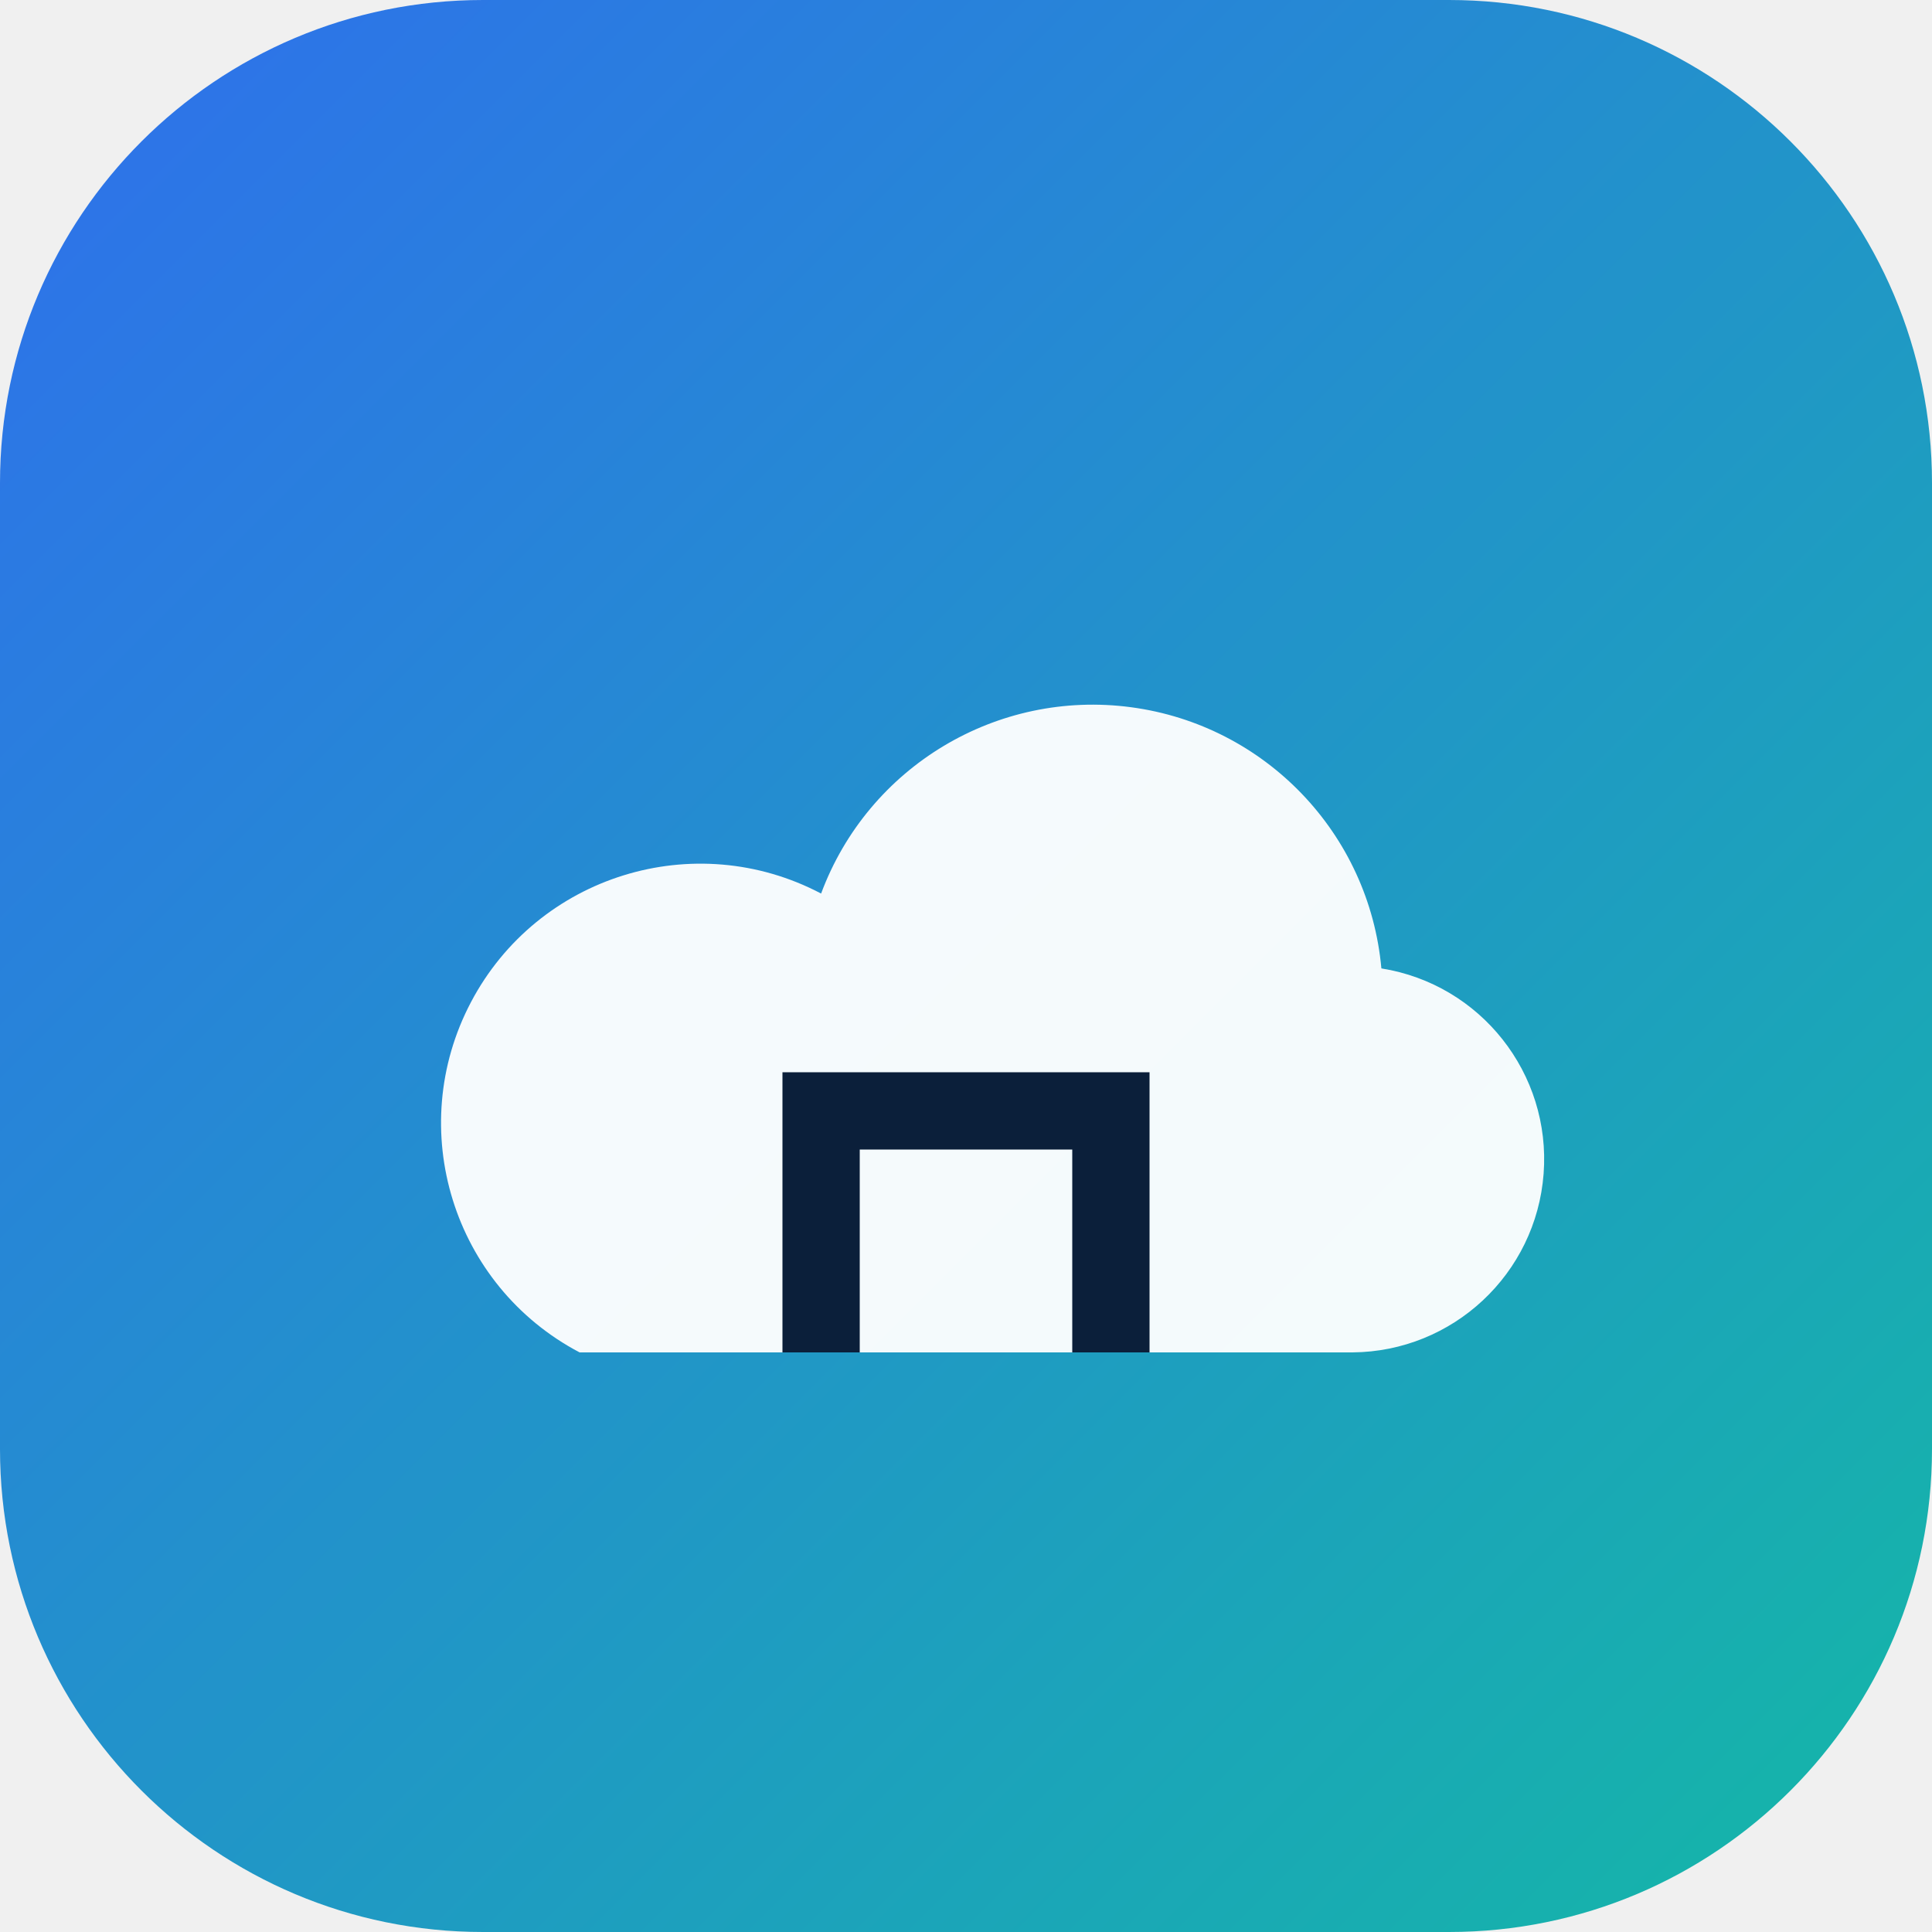
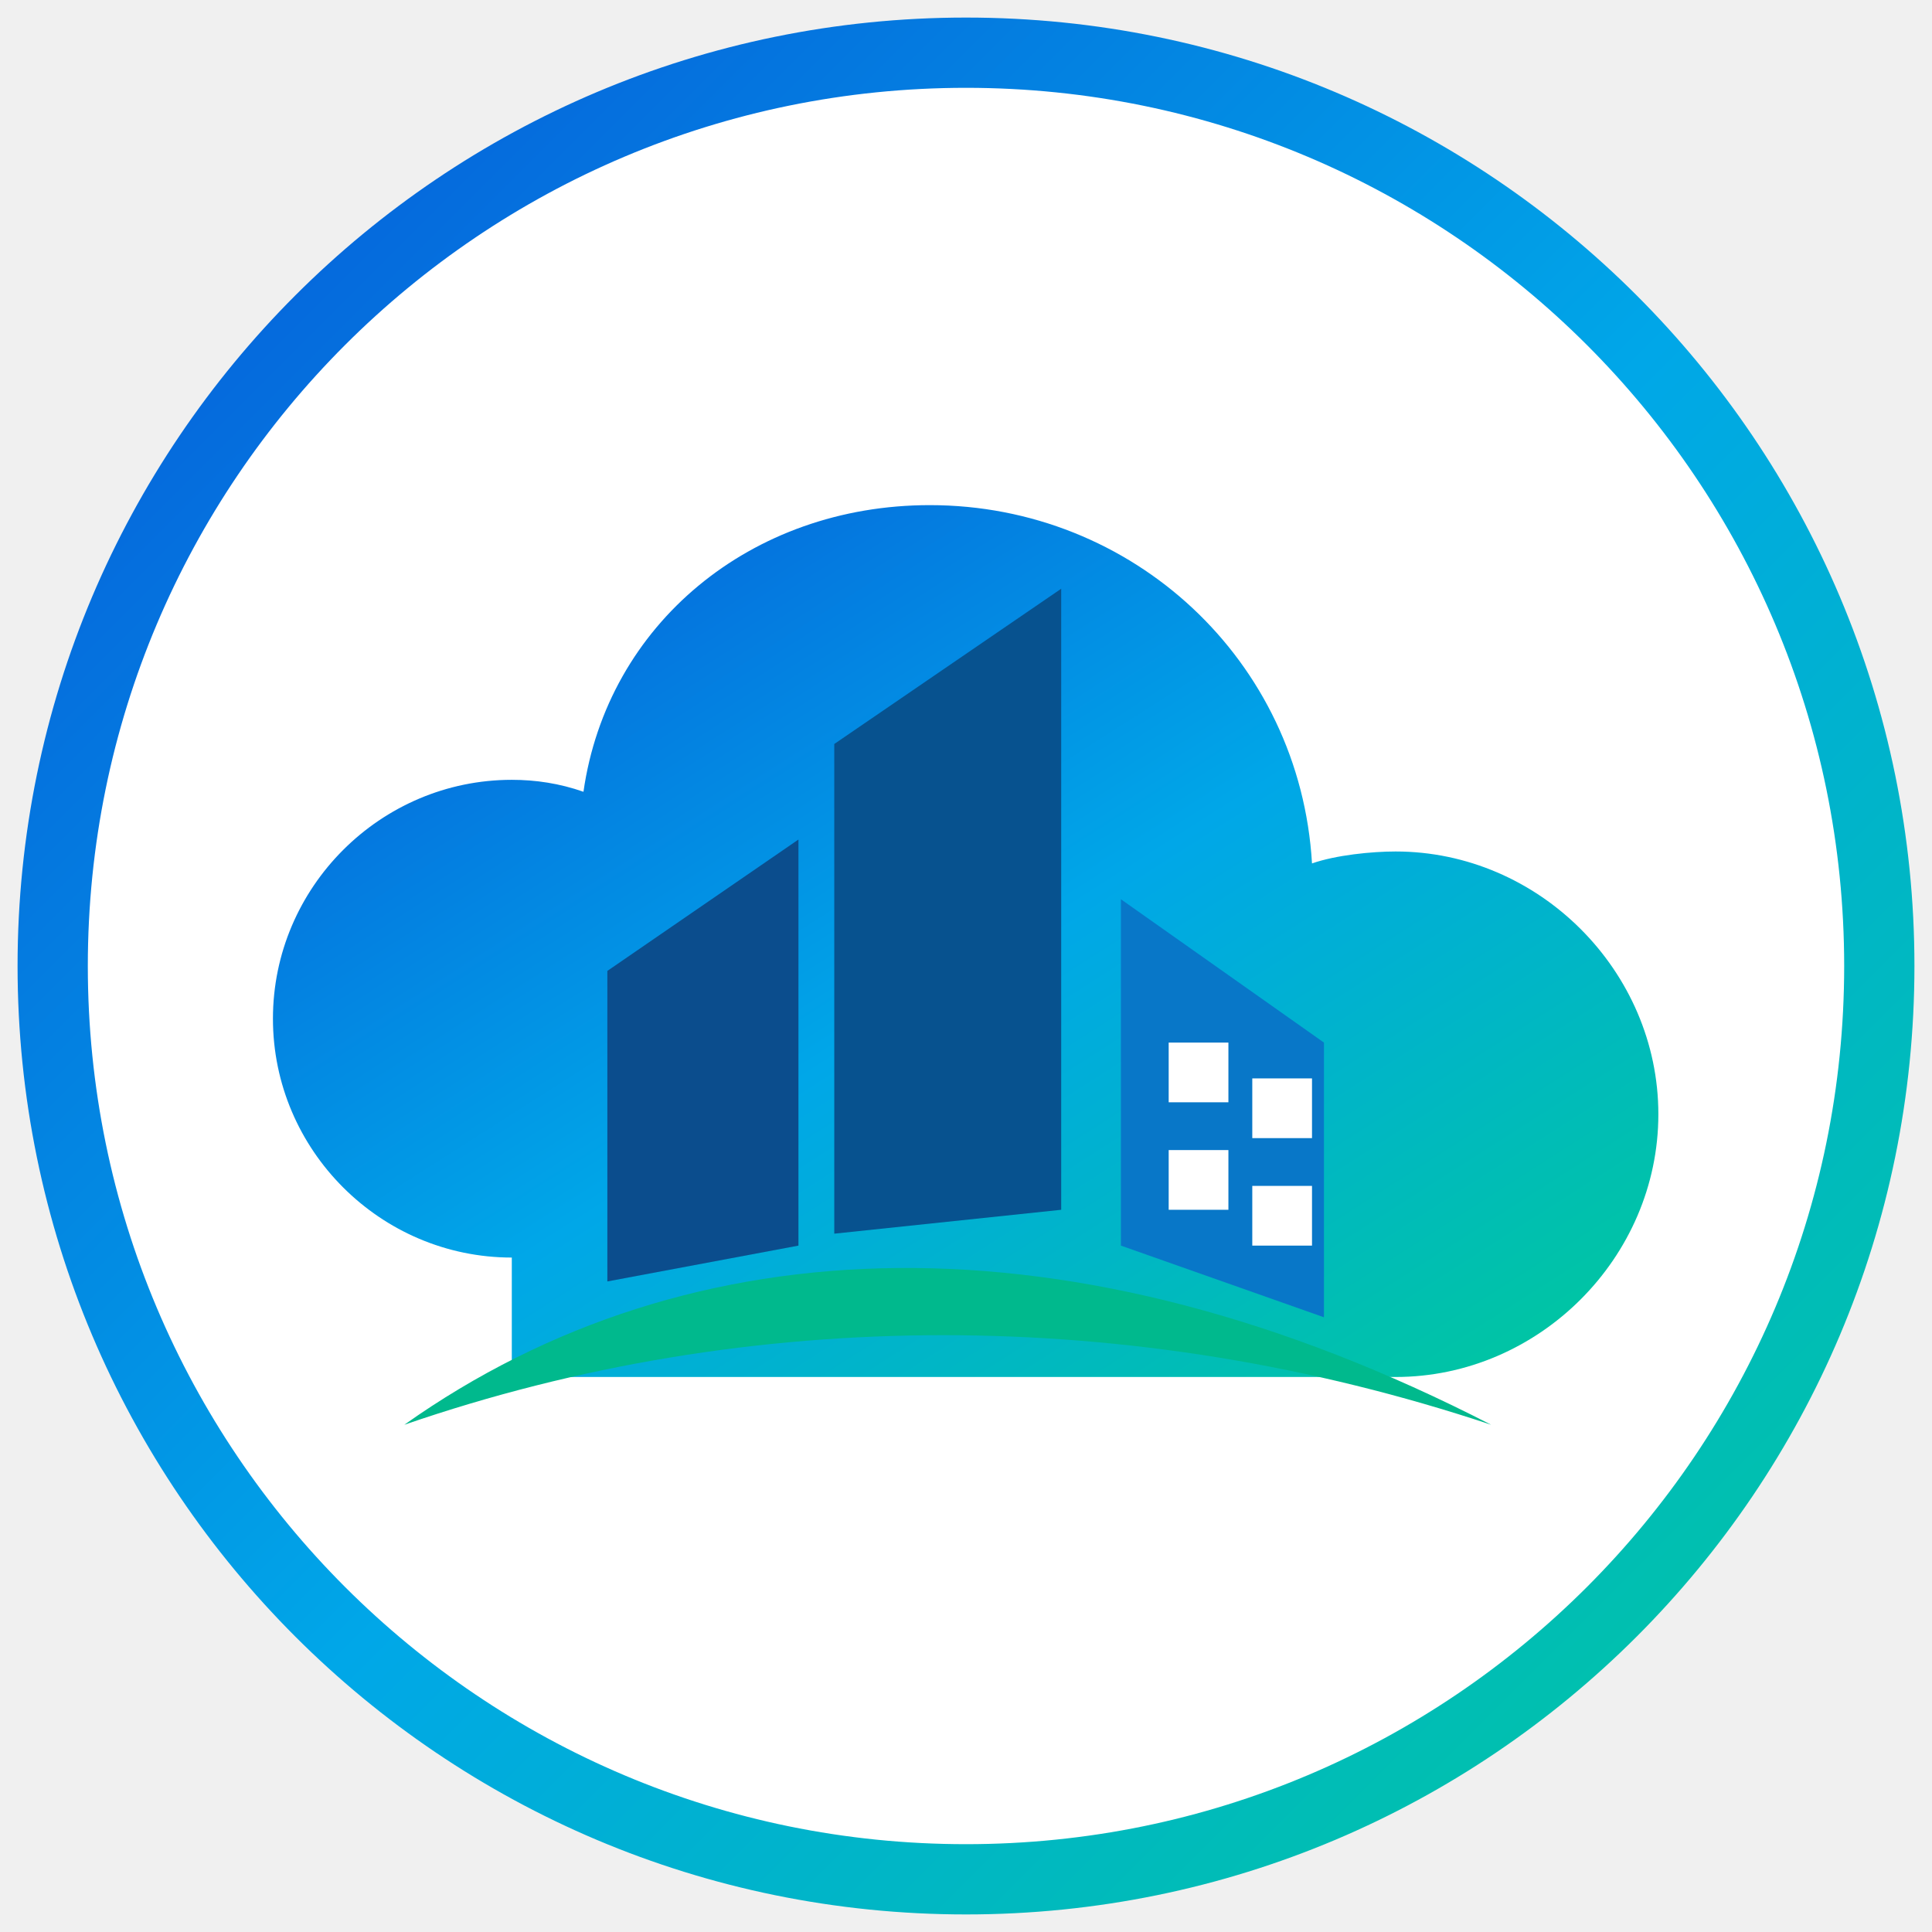
- <svg xmlns="http://www.w3.org/2000/svg" viewBox="0 0 40 40">
+ <svg xmlns="http://www.w3.org/2000/svg" width="55" height="55" viewBox="0 0 55 55" role="img" aria-labelledby="title desc">
  <defs>
-     <linearGradient id="g" x1="0" y1="0" x2="1" y2="1">
-       <stop offset="0" stop-color="#2f6fed" />
-       <stop offset="1" stop-color="#14b8a6" />
+     <linearGradient id="blueTeal" x1="0" y1="0" x2="1" y2="1">
+       <stop offset="0" stop-color="#0756D9" />
+       <stop offset="0.52" stop-color="#00A7E8" />
+       <stop offset="1" stop-color="#00C99A" />
    </linearGradient>
  </defs>
-   <rect width="40" height="40" rx="10" fill="url(#g)" />
-   <path d="M12 28h16a4 4 0 0 0 .6-7.95A6 6 0 0 0 17 18.5 4.6 4.6 0 0 0 12 28z" fill="#fff" fill-opacity=".95" />
-   <path d="M17 28v-5h6v5" stroke="#0b1f3a" stroke-width="1.6" fill="none" />
+   <circle cx="27.5" cy="27.5" r="26" fill="#FFFFFF" stroke="url(#blueTeal)" stroke-width="2" />
+   <g transform="translate(6.75 12) scale(.34)">
+     <path d="M23 70c-11 0-20-9-20-20s9-20 20-20c2 0 4 .3 6 1C31 17 43 7 58 7c17 0 31 13 32 30 2-.7 5-1 7-1 12 0 22 10 22 22S109 80 97 80H23z" fill="url(#blueTeal)" />
+     <path d="M31 72V46l16-11v34z" fill="#0B4D8D" />
+     <path d="M50 68V27l19-13v52z" fill="#07528F" />
+     <path d="M74 69V40l17 12v23z" fill="#0877C8" />
+     <rect x="78" y="52" width="5" height="5" fill="#FFFFFF" />
+     <rect x="85" y="55" width="5" height="5" fill="#FFFFFF" />
+     <rect x="78" y="61" width="5" height="5" fill="#FFFFFF" />
+     <rect x="85" y="64" width="5" height="5" fill="#FFFFFF" />
+     <path d="M14 84C38 67 70 66 105 84C75 74 43 74 14 84Z" fill="#00B98D" />
+   </g>
</svg>
